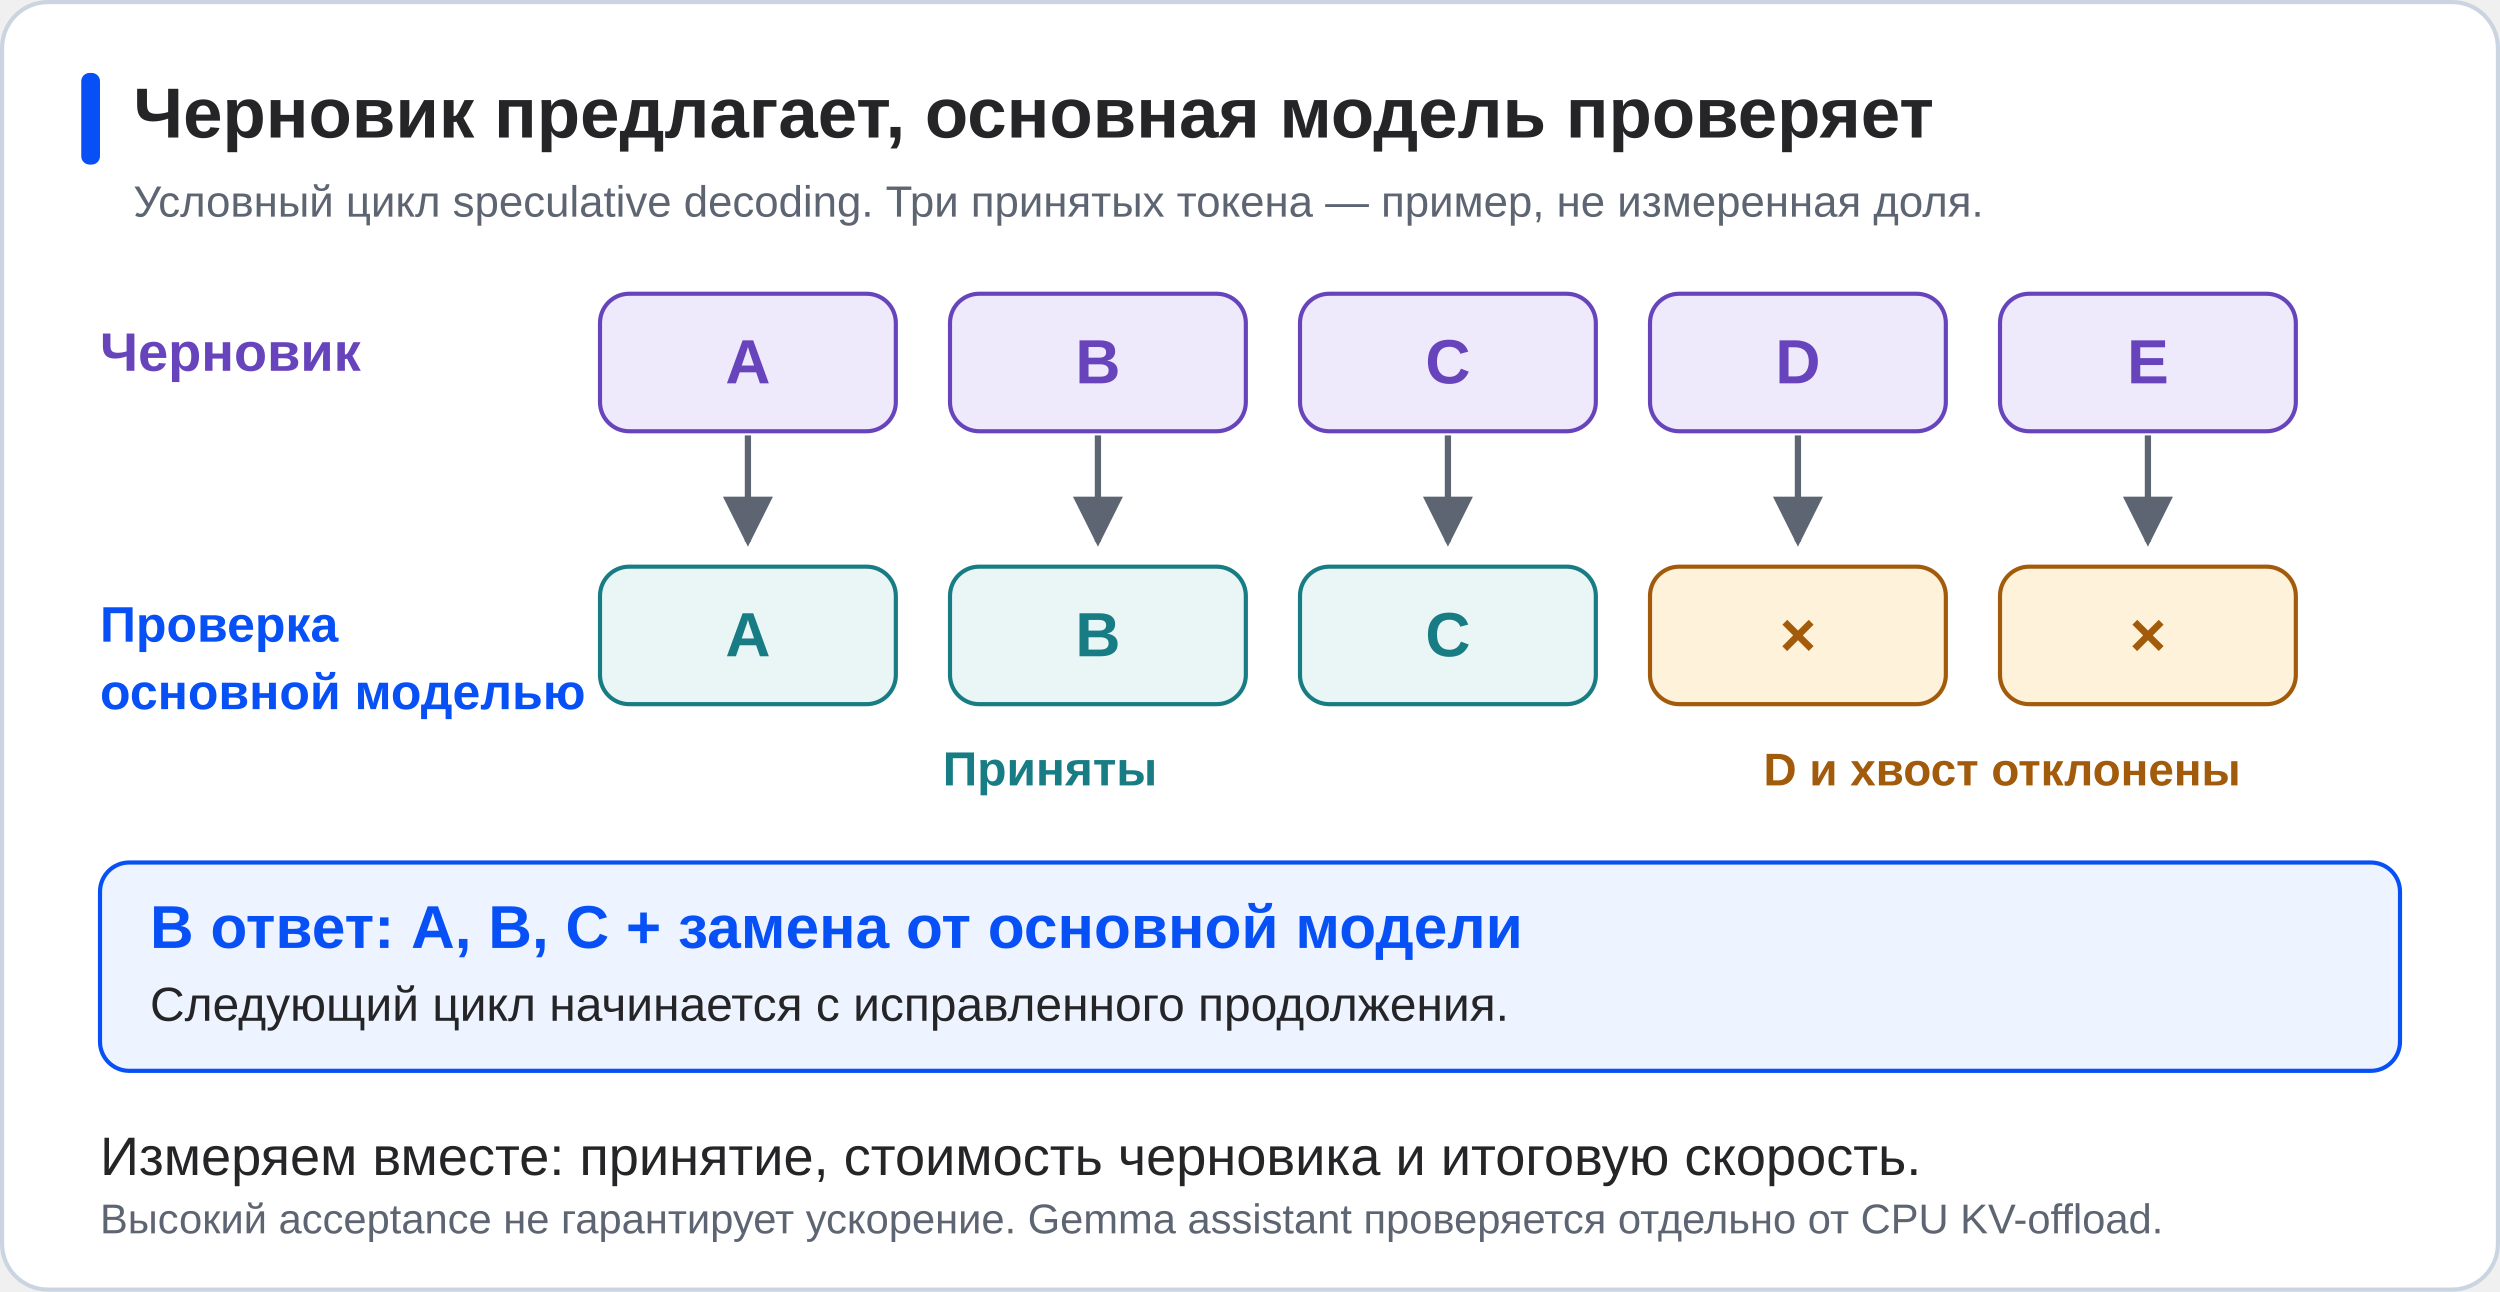
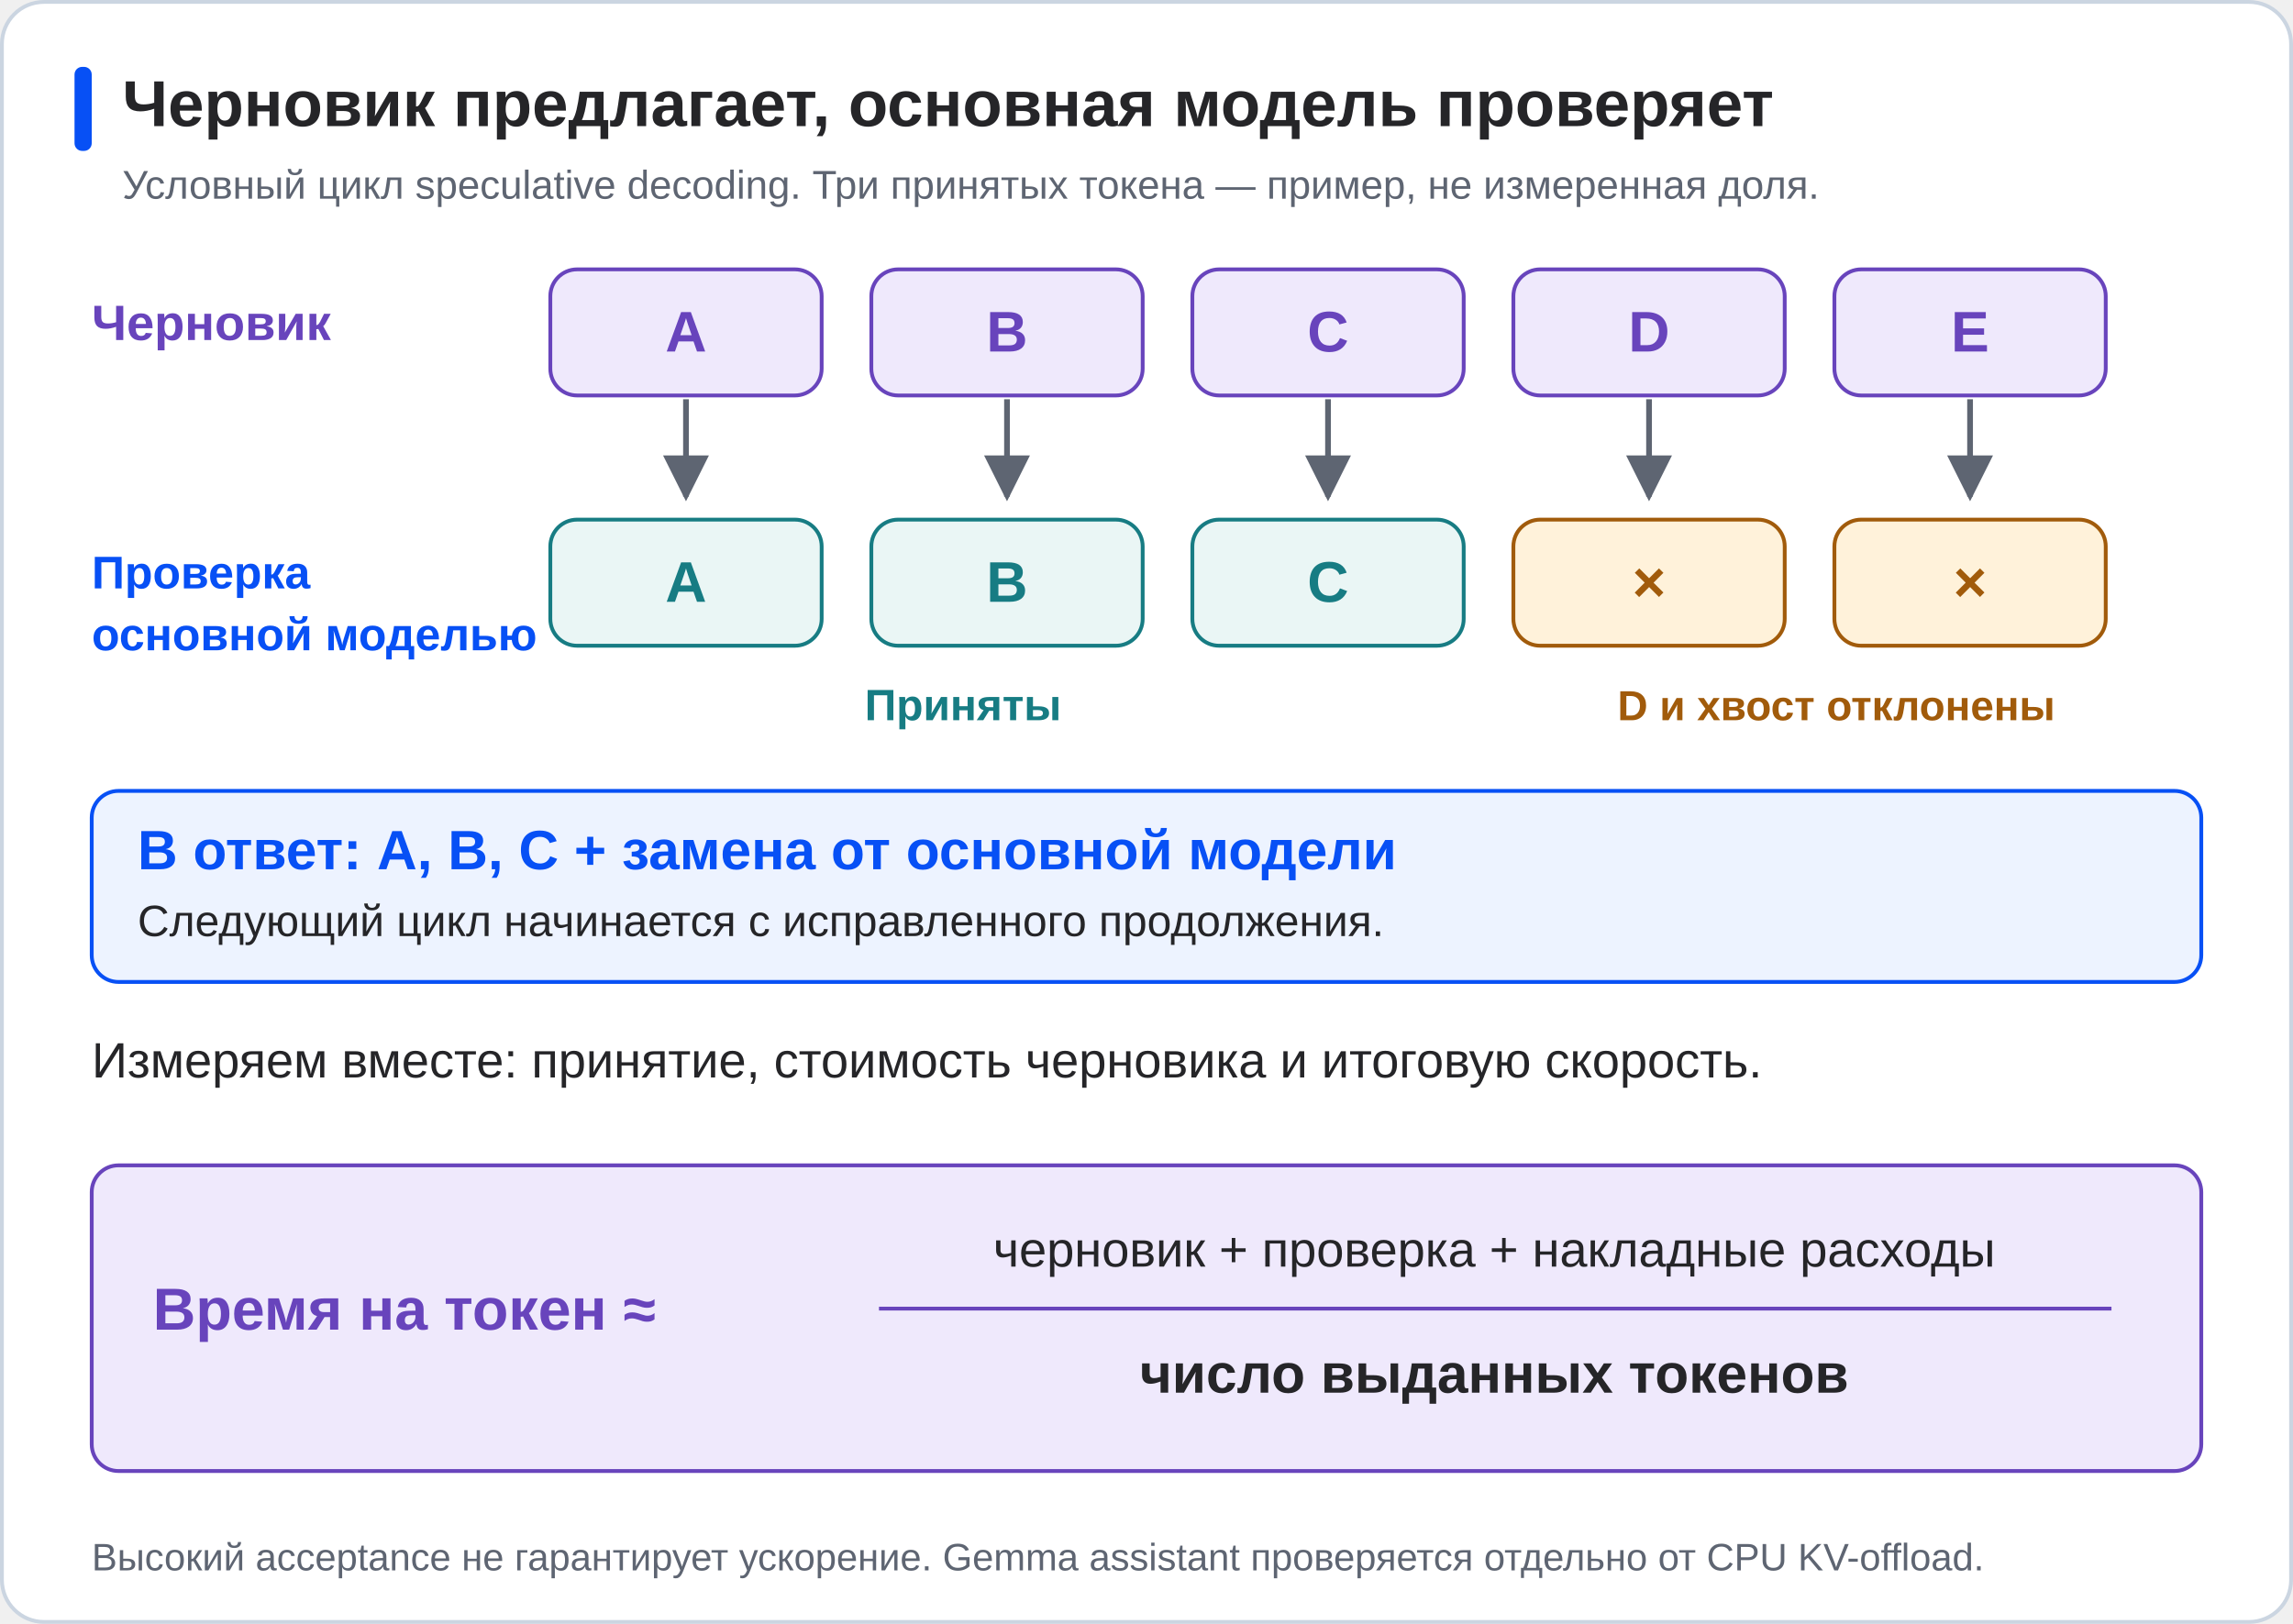
- <svg xmlns="http://www.w3.org/2000/svg" width="1200" height="620" viewBox="0 0 1200 620" role="img" aria-labelledby="title desc">
+ <svg xmlns="http://www.w3.org/2000/svg" width="1200" height="850" viewBox="0 0 1200 850" role="img" aria-labelledby="title desc">
  <defs>
    <marker id="arrow" viewBox="0 0 10 10" refX="9" refY="5" markerWidth="8" markerHeight="8" orient="auto-start-reverse">
      <path d="M 0 0 L 10 5 L 0 10 z" fill="context-stroke" />
    </marker>
  </defs>
  <style>text{font-family:Arial,Helvetica,sans-serif} .title{font-weight:700} </style>
-   <rect x="1" y="1" width="1198" height="618" rx="22" fill="#ffffff" stroke="#cbd5e1" stroke-width="2" />
+   <rect x="1" y="1" width="1198" height="848" rx="22" fill="#ffffff" stroke="#cbd5e1" stroke-width="2" />
  <rect x="40" y="36" width="7" height="42" rx="3" fill="#0750f5" stroke="#0750f5" stroke-width="2" />
  <text x="64" y="66" font-size="34" fill="#252528" text-anchor="start" font-weight="700">
    <tspan x="64" dy="0">Черновик предлагает, основная модель проверяет</tspan>
  </text>
  <text x="64" y="104" font-size="21" fill="#5e6572" text-anchor="start">
    <tspan x="64" dy="0">Условный цикл speculative decoding. Три принятых токена — пример, не измеренная доля.</tspan>
  </text>
  <text x="48" y="178" font-size="26" fill="#6844bc" text-anchor="start" font-weight="700">
    <tspan x="48" dy="0">Черновик</tspan>
  </text>
  <rect x="288" y="141" width="142" height="66" rx="14" fill="#efe9fc" stroke="#6844bc" stroke-width="2" />
  <text x="359" y="184" font-size="30" fill="#6844bc" text-anchor="middle" font-weight="700">
    <tspan x="359" dy="0">A</tspan>
  </text>
  <path d="M 359 209 V 260" fill="none" stroke="#5e6572" stroke-width="3" stroke-linejoin="round" marker-end="url(#arrow)" />
  <rect x="456" y="141" width="142" height="66" rx="14" fill="#efe9fc" stroke="#6844bc" stroke-width="2" />
  <text x="527" y="184" font-size="30" fill="#6844bc" text-anchor="middle" font-weight="700">
    <tspan x="527" dy="0">B</tspan>
  </text>
  <path d="M 527 209 V 260" fill="none" stroke="#5e6572" stroke-width="3" stroke-linejoin="round" marker-end="url(#arrow)" />
  <rect x="624" y="141" width="142" height="66" rx="14" fill="#efe9fc" stroke="#6844bc" stroke-width="2" />
  <text x="695" y="184" font-size="30" fill="#6844bc" text-anchor="middle" font-weight="700">
    <tspan x="695" dy="0">C</tspan>
  </text>
  <path d="M 695 209 V 260" fill="none" stroke="#5e6572" stroke-width="3" stroke-linejoin="round" marker-end="url(#arrow)" />
  <rect x="792" y="141" width="142" height="66" rx="14" fill="#efe9fc" stroke="#6844bc" stroke-width="2" />
  <text x="863" y="184" font-size="30" fill="#6844bc" text-anchor="middle" font-weight="700">
    <tspan x="863" dy="0">D</tspan>
  </text>
  <path d="M 863 209 V 260" fill="none" stroke="#5e6572" stroke-width="3" stroke-linejoin="round" marker-end="url(#arrow)" />
  <rect x="960" y="141" width="142" height="66" rx="14" fill="#efe9fc" stroke="#6844bc" stroke-width="2" />
  <text x="1031" y="184" font-size="30" fill="#6844bc" text-anchor="middle" font-weight="700">
    <tspan x="1031" dy="0">E</tspan>
  </text>
  <path d="M 1031 209 V 260" fill="none" stroke="#5e6572" stroke-width="3" stroke-linejoin="round" marker-end="url(#arrow)" />
  <text x="48" y="308" font-size="24" fill="#0750f5" text-anchor="start" font-weight="700">
    <tspan x="48" dy="0">Проверка</tspan>
    <tspan x="48" dy="32.4">основной моделью</tspan>
  </text>
  <rect x="288" y="272" width="142" height="66" rx="14" fill="#eaf6f5" stroke="#177c83" stroke-width="2" />
  <text x="359" y="315" font-size="30" fill="#177c83" text-anchor="middle" font-weight="700">
    <tspan x="359" dy="0">A</tspan>
  </text>
  <rect x="456" y="272" width="142" height="66" rx="14" fill="#eaf6f5" stroke="#177c83" stroke-width="2" />
  <text x="527" y="315" font-size="30" fill="#177c83" text-anchor="middle" font-weight="700">
    <tspan x="527" dy="0">B</tspan>
  </text>
  <rect x="624" y="272" width="142" height="66" rx="14" fill="#eaf6f5" stroke="#177c83" stroke-width="2" />
  <text x="695" y="315" font-size="30" fill="#177c83" text-anchor="middle" font-weight="700">
    <tspan x="695" dy="0">C</tspan>
  </text>
  <rect x="792" y="272" width="142" height="66" rx="14" fill="#fff2da" stroke="#a15b0b" stroke-width="2" />
  <text x="863" y="315" font-size="30" fill="#a15b0b" text-anchor="middle" font-weight="700">
    <tspan x="863" dy="0">×</tspan>
  </text>
  <rect x="960" y="272" width="142" height="66" rx="14" fill="#fff2da" stroke="#a15b0b" stroke-width="2" />
  <text x="1031" y="315" font-size="30" fill="#a15b0b" text-anchor="middle" font-weight="700">
    <tspan x="1031" dy="0">×</tspan>
  </text>
  <text x="504" y="377" font-size="23" fill="#177c83" text-anchor="middle" font-weight="700">
    <tspan x="504" dy="0">Приняты</tspan>
  </text>
  <text x="961" y="377" font-size="22" fill="#a15b0b" text-anchor="middle" font-weight="700">
    <tspan x="961" dy="0">D и хвост отклонены</tspan>
  </text>
  <rect x="48" y="414" width="1104" height="100" rx="14" fill="#edf3ff" stroke="#0750f5" stroke-width="2" />
  <text x="72" y="455" font-size="29" fill="#0750f5" text-anchor="start" font-weight="700">
    <tspan x="72" dy="0">В ответ: A, B, C + замена от основной модели</tspan>
  </text>
  <text x="72" y="490" font-size="23" fill="#252528" text-anchor="start">
    <tspan x="72" dy="0">Следующий цикл начинается с исправленного продолжения.</tspan>
  </text>
  <text x="48" y="564" font-size="26" fill="#252528" text-anchor="start">
    <tspan x="48" dy="0">Измеряем вместе: принятие, стоимость черновика и итоговую скорость.</tspan>
  </text>
-   <text x="48" y="592" font-size="20" fill="#5e6572" text-anchor="start">
+   <rect x="48" y="610" width="1104" height="160" rx="14" fill="#efe9fc" stroke="#6844bc" stroke-width="2" />
+   <text x="80" y="696" font-size="31" fill="#6844bc" text-anchor="start" font-weight="700">
+     <tspan x="80" dy="0">Время на токен ≈</tspan>
+   </text>
+   <text x="782" y="663" font-size="26" fill="#252528" text-anchor="middle">
+     <tspan x="782" dy="0">черновик + проверка + накладные расходы</tspan>
+   </text>
+   <path d="M 460 685 H 1105" fill="none" stroke="#6844bc" stroke-width="2" stroke-linejoin="round" />
+   <text x="782" y="729" font-size="29" fill="#252528" text-anchor="middle" font-weight="700">
+     <tspan x="782" dy="0">число выданных токенов</tspan>
+   </text>
+   <text x="48" y="822" font-size="20" fill="#5e6572" text-anchor="start">
    <tspan x="48" dy="0">Высокий acceptance не гарантирует ускорение. Gemma assistant проверяется отдельно от CPU KV-offload.</tspan>
  </text>
</svg>
